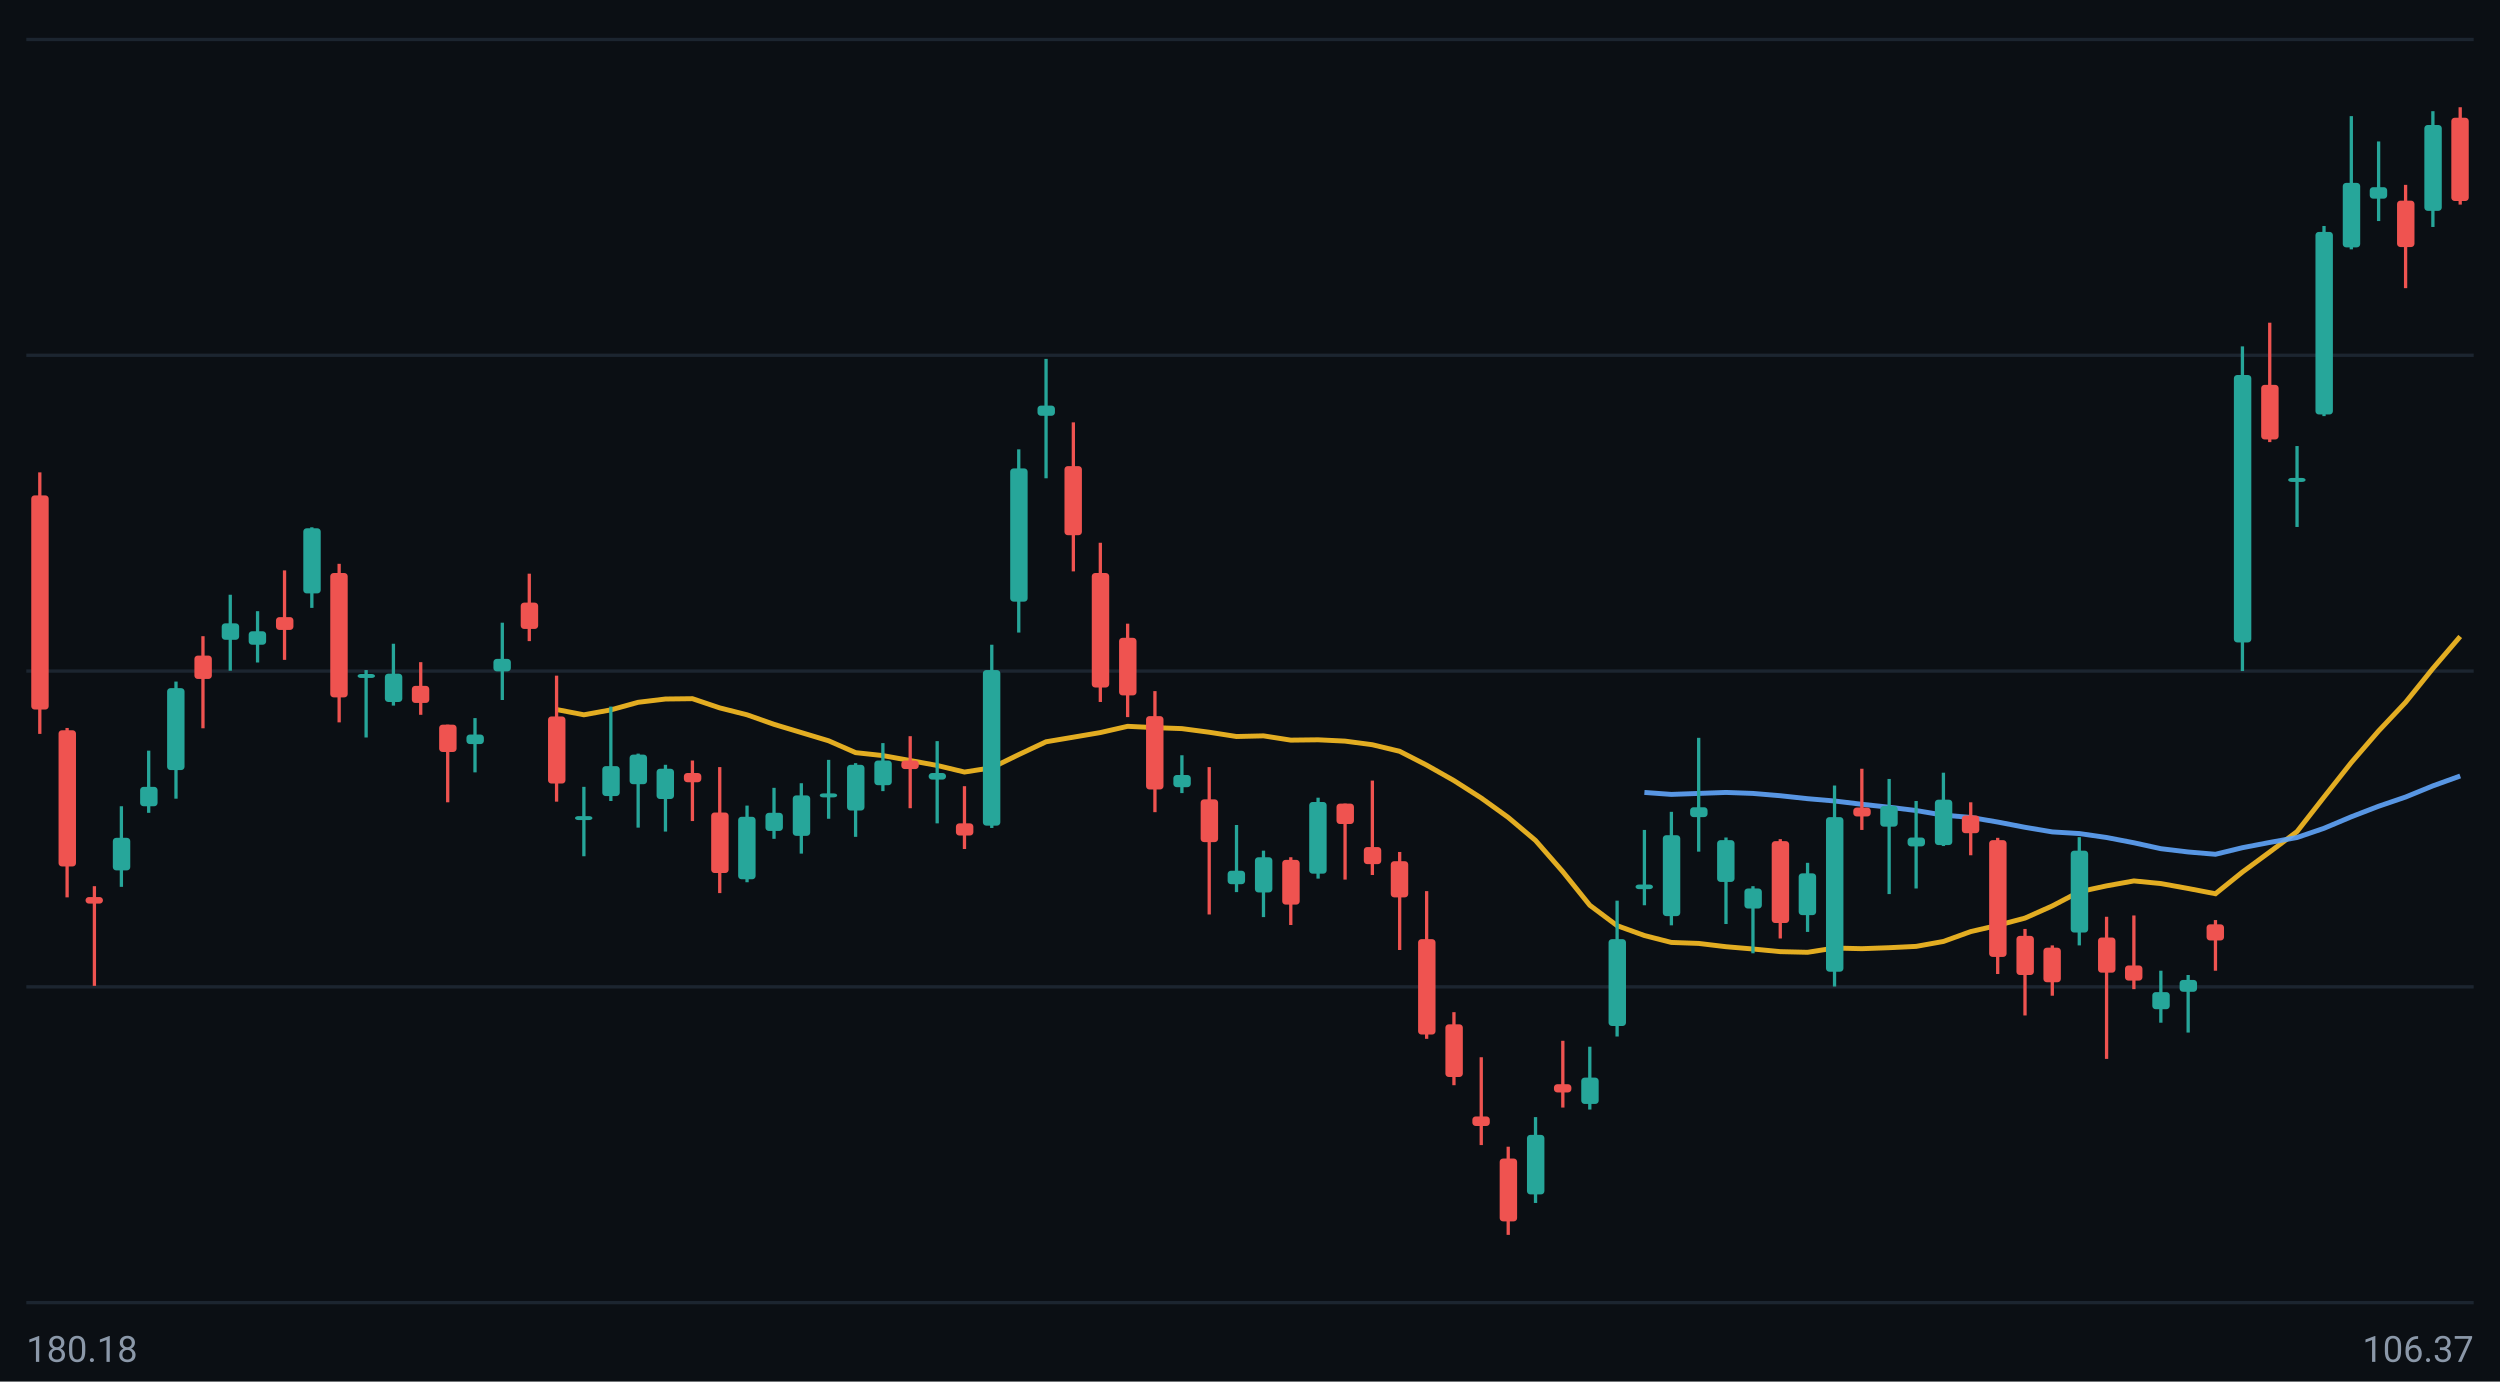
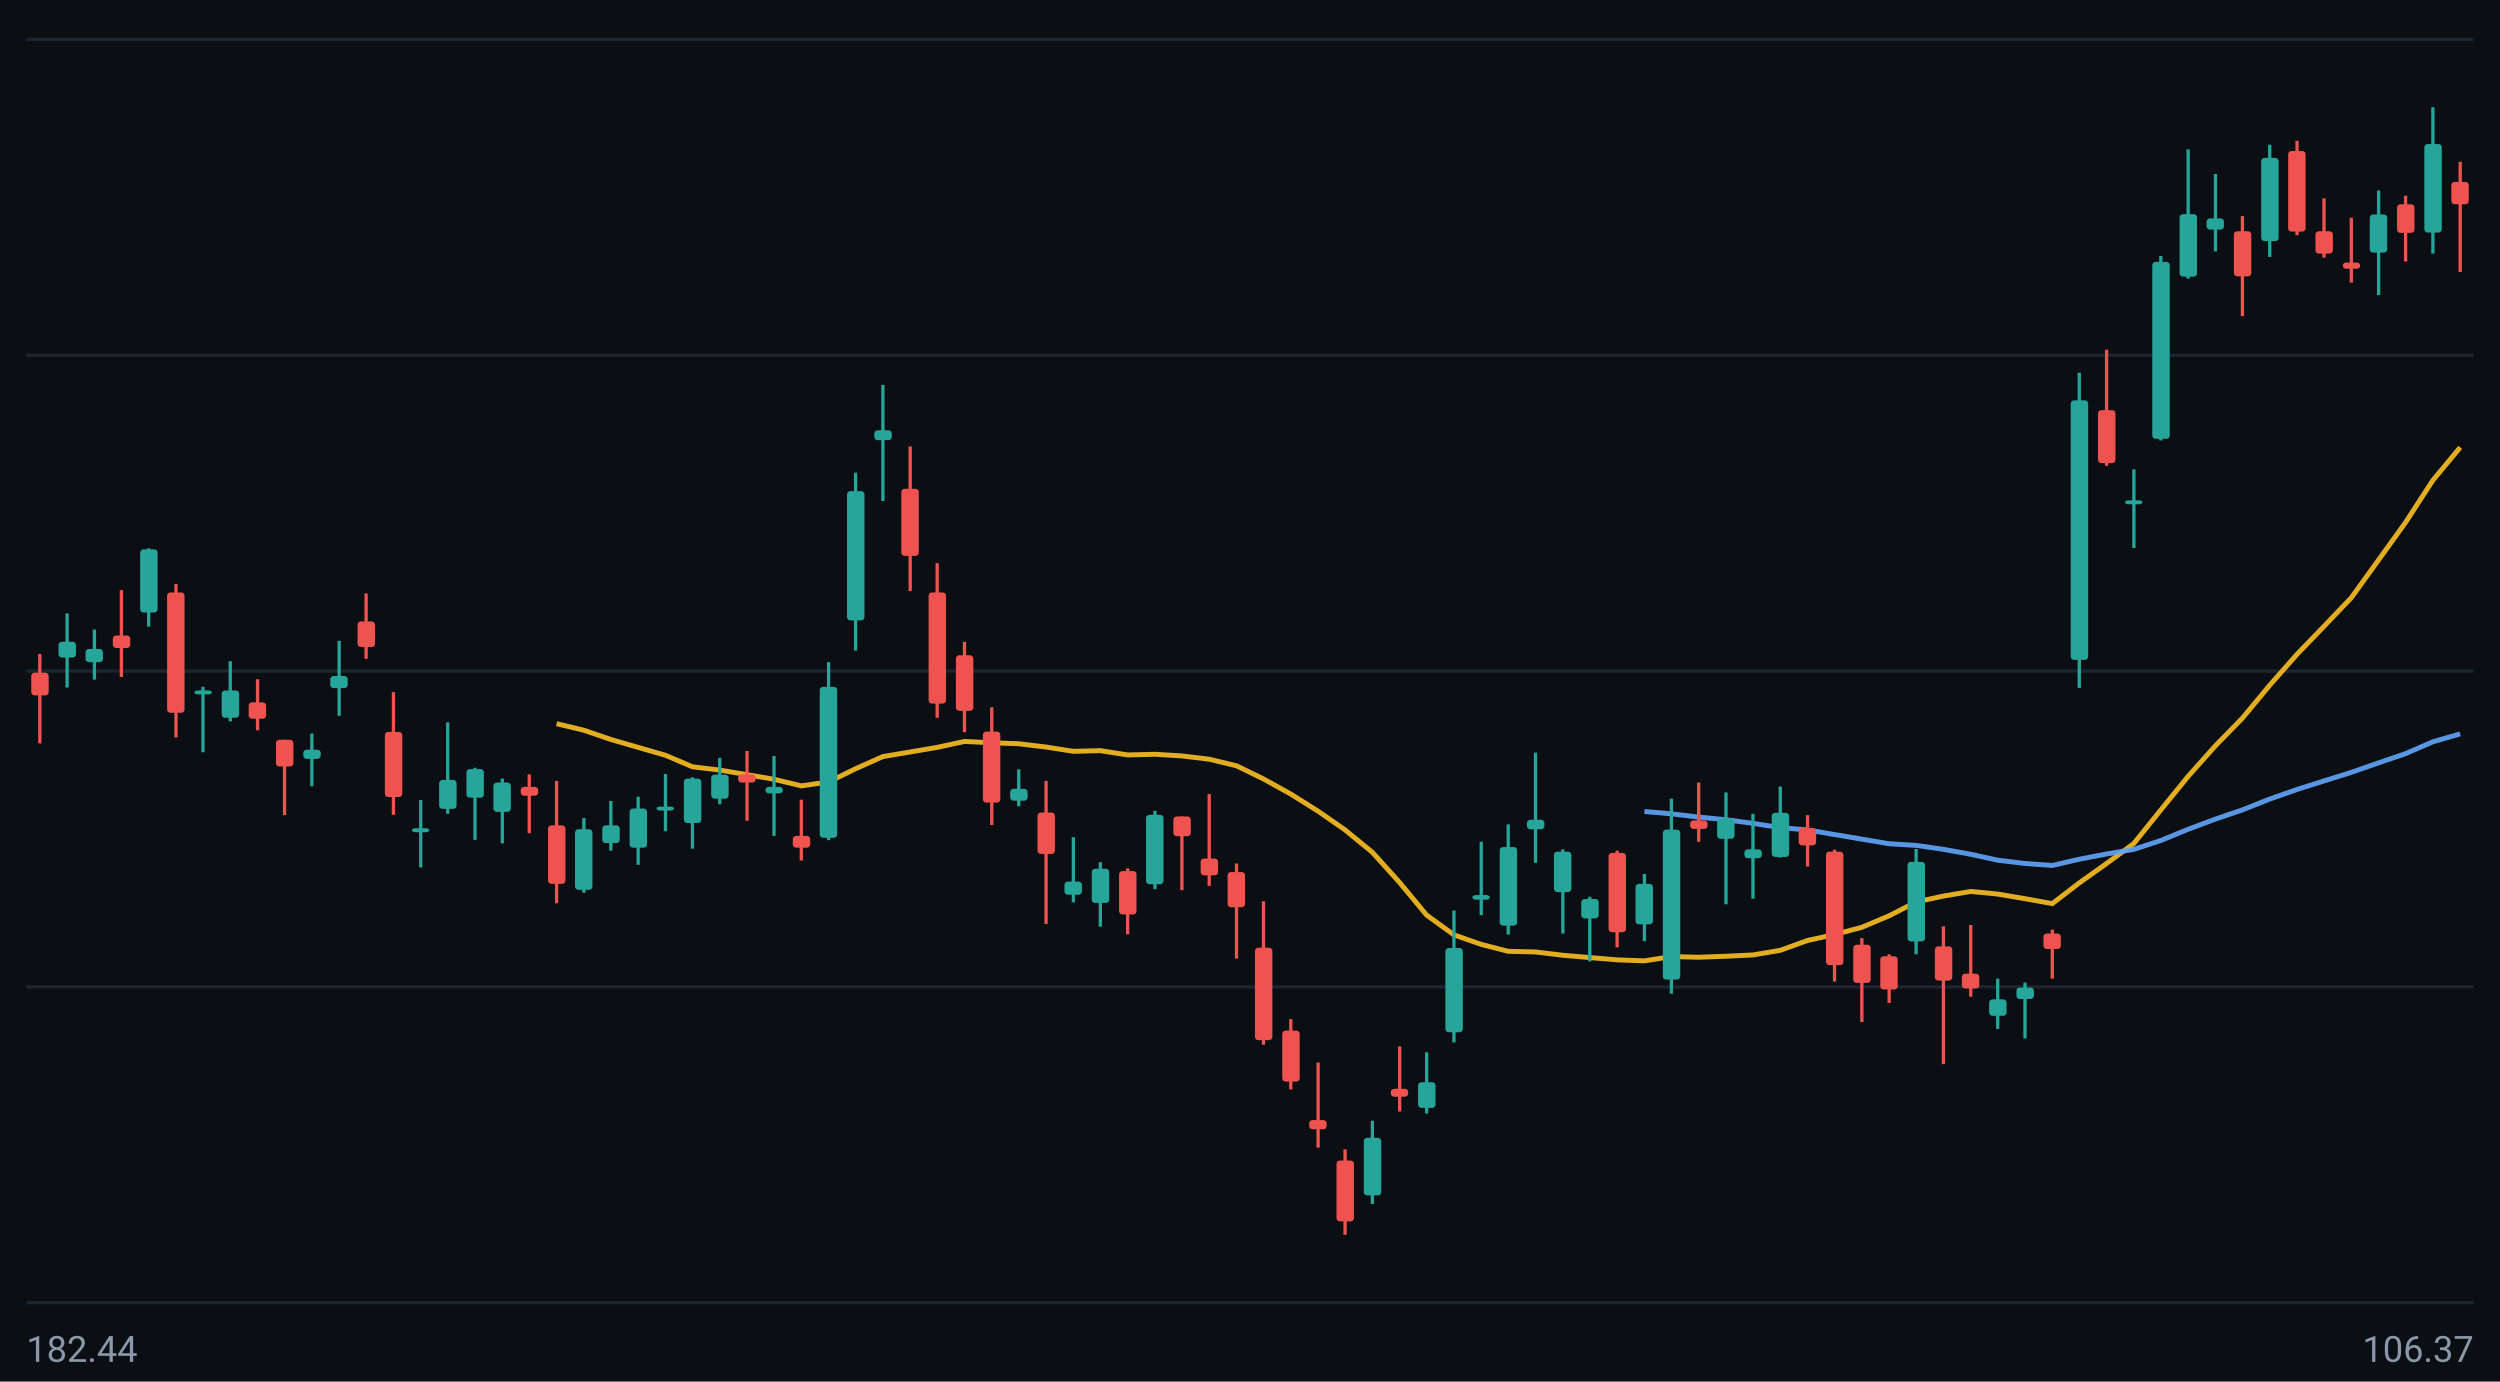
<svg xmlns="http://www.w3.org/2000/svg" width="760" height="420" viewBox="0 0 760 420" font-family="system-ui,Segoe UI,Roboto,sans-serif">
  <rect width="760" height="420" fill="#0b0f14" />
  <line x1="8" y1="12.0" x2="752" y2="12.0" stroke="#1c2530" stroke-width="1" />
  <line x1="8" y1="108.0" x2="752" y2="108.0" stroke="#1c2530" stroke-width="1" />
  <line x1="8" y1="204.0" x2="752" y2="204.0" stroke="#1c2530" stroke-width="1" />
  <line x1="8" y1="300.0" x2="752" y2="300.0" stroke="#1c2530" stroke-width="1" />
  <line x1="8" y1="396.0" x2="752" y2="396.0" stroke="#1c2530" stroke-width="1" />
-   <polyline points="169.2,215.7 177.5,217.3 185.7,215.8 194.0,213.5 202.3,212.5 210.5,212.4 218.8,215.2 227.1,217.3 235.3,220.2 243.6,222.7 251.9,225.2 260.1,228.8 268.4,229.7 276.7,231.2 284.9,232.7 293.2,234.7 301.5,233.4 309.7,229.4 318.0,225.5 326.3,224.1 334.5,222.7 342.8,220.8 351.1,221.2 359.3,221.5 367.6,222.6 375.9,223.9 384.1,223.7 392.4,225.0 400.7,224.9 408.9,225.3 417.2,226.4 425.5,228.4 433.7,232.6 442.0,237.3 450.3,242.6 458.5,248.5 466.8,255.5 475.1,265.0 483.3,275.2 491.6,281.4 499.9,284.4 508.1,286.5 516.4,286.8 524.7,287.8 532.9,288.5 541.2,289.3 549.5,289.5 557.7,288.2 566.0,288.4 574.3,288.1 582.5,287.7 590.8,286.2 599.1,283.2 607.3,281.3 615.6,279.1 623.9,275.4 632.1,271.1 640.4,269.3 648.7,267.8 656.9,268.6 665.2,270.1 673.5,271.7 681.7,265.1 690.0,259.0 698.3,252.8 706.5,242.3 714.8,231.8 723.1,222.2 731.3,213.5 739.6,203.2 747.9,193.5" fill="none" stroke="#fbbf24" stroke-width="1.5" opacity="0.9" />
-   <polyline points="499.9,240.9 508.1,241.5 516.4,241.2 524.7,240.9 532.9,241.2 541.2,241.9 549.5,242.8 557.7,243.5 566.0,244.5 574.3,245.4 582.5,246.4 590.8,247.8 599.1,248.5 607.3,249.9 615.6,251.5 623.9,252.9 632.1,253.4 640.4,254.6 648.7,256.2 656.9,258.0 665.2,259.0 673.5,259.7 681.7,257.7 690.0,256.1 698.3,254.6 706.5,251.8 714.8,248.3 723.1,245.1 731.3,242.3 739.6,238.9 747.9,235.9" fill="none" stroke="#60a5fa" stroke-width="1.5" opacity="0.9" />
-   <line x1="12.1" y1="143.6" x2="12.1" y2="223.1" stroke="#ef5350" stroke-width="1" />
-   <rect x="9.5" y="150.6" width="5.3" height="65.1" fill="#ef5350" rx="1" />
-   <line x1="20.4" y1="221.3" x2="20.4" y2="272.8" stroke="#ef5350" stroke-width="1" />
-   <rect x="17.8" y="222.0" width="5.3" height="41.4" fill="#ef5350" rx="1" />
-   <line x1="28.7" y1="269.4" x2="28.7" y2="299.7" stroke="#ef5350" stroke-width="1" />
-   <rect x="26.0" y="272.7" width="5.3" height="2.0" fill="#ef5350" rx="1" />
-   <line x1="36.9" y1="245.1" x2="36.9" y2="269.6" stroke="#26a69a" stroke-width="1" />
-   <rect x="34.3" y="254.7" width="5.3" height="9.9" fill="#26a69a" rx="1" />
-   <line x1="45.2" y1="228.2" x2="45.2" y2="247.1" stroke="#26a69a" stroke-width="1" />
-   <rect x="42.6" y="239.2" width="5.3" height="5.9" fill="#26a69a" rx="1" />
-   <line x1="53.5" y1="207.2" x2="53.5" y2="242.8" stroke="#26a69a" stroke-width="1" />
-   <rect x="50.8" y="209.2" width="5.3" height="24.9" fill="#26a69a" rx="1" />
-   <line x1="61.7" y1="193.4" x2="61.7" y2="221.4" stroke="#ef5350" stroke-width="1" />
-   <rect x="59.1" y="199.3" width="5.3" height="7.1" fill="#ef5350" rx="1" />
-   <line x1="70.0" y1="180.8" x2="70.0" y2="203.9" stroke="#26a69a" stroke-width="1" />
-   <rect x="67.4" y="189.5" width="5.3" height="5.0" fill="#26a69a" rx="1" />
-   <line x1="78.3" y1="185.8" x2="78.3" y2="201.4" stroke="#26a69a" stroke-width="1" />
-   <rect x="75.6" y="191.9" width="5.3" height="4.1" fill="#26a69a" rx="1" />
-   <line x1="86.5" y1="173.4" x2="86.5" y2="200.6" stroke="#ef5350" stroke-width="1" />
-   <rect x="83.9" y="187.6" width="5.3" height="3.9" fill="#ef5350" rx="1" />
-   <line x1="94.8" y1="160.3" x2="94.8" y2="184.8" stroke="#26a69a" stroke-width="1" />
-   <rect x="92.2" y="160.6" width="5.3" height="19.8" fill="#26a69a" rx="1" />
-   <line x1="103.1" y1="171.4" x2="103.1" y2="219.6" stroke="#ef5350" stroke-width="1" />
-   <rect x="100.4" y="174.2" width="5.3" height="37.8" fill="#ef5350" rx="1" />
-   <line x1="111.3" y1="203.7" x2="111.3" y2="224.2" stroke="#26a69a" stroke-width="1" />
-   <rect x="108.7" y="204.9" width="5.3" height="1.2" fill="#26a69a" rx="1" />
-   <line x1="119.6" y1="195.7" x2="119.6" y2="214.5" stroke="#26a69a" stroke-width="1" />
-   <rect x="117.0" y="204.8" width="5.3" height="8.6" fill="#26a69a" rx="1" />
-   <line x1="127.9" y1="201.3" x2="127.9" y2="217.3" stroke="#ef5350" stroke-width="1" />
-   <rect x="125.2" y="208.5" width="5.3" height="5.2" fill="#ef5350" rx="1" />
-   <line x1="136.1" y1="220.3" x2="136.1" y2="243.9" stroke="#ef5350" stroke-width="1" />
-   <rect x="133.5" y="220.3" width="5.3" height="8.3" fill="#ef5350" rx="1" />
-   <line x1="144.4" y1="218.3" x2="144.4" y2="234.8" stroke="#26a69a" stroke-width="1" />
-   <rect x="141.8" y="223.3" width="5.3" height="2.9" fill="#26a69a" rx="1" />
-   <line x1="152.7" y1="189.3" x2="152.7" y2="212.8" stroke="#26a69a" stroke-width="1" />
-   <rect x="150.0" y="200.3" width="5.3" height="3.8" fill="#26a69a" rx="1" />
-   <line x1="160.9" y1="174.4" x2="160.9" y2="194.9" stroke="#ef5350" stroke-width="1" />
-   <rect x="158.3" y="183.2" width="5.3" height="8.0" fill="#ef5350" rx="1" />
-   <line x1="169.2" y1="205.4" x2="169.2" y2="243.7" stroke="#ef5350" stroke-width="1" />
-   <rect x="166.6" y="217.8" width="5.3" height="20.4" fill="#ef5350" rx="1" />
-   <line x1="177.5" y1="239.2" x2="177.5" y2="260.3" stroke="#26a69a" stroke-width="1" />
-   <rect x="174.8" y="248.1" width="5.3" height="1.2" fill="#26a69a" rx="1" />
-   <line x1="185.7" y1="214.8" x2="185.7" y2="243.5" stroke="#26a69a" stroke-width="1" />
-   <rect x="183.1" y="232.9" width="5.3" height="9.1" fill="#26a69a" rx="1" />
-   <line x1="194.0" y1="229.1" x2="194.0" y2="251.6" stroke="#26a69a" stroke-width="1" />
-   <rect x="191.4" y="229.4" width="5.3" height="9.0" fill="#26a69a" rx="1" />
-   <line x1="202.3" y1="232.5" x2="202.3" y2="252.8" stroke="#26a69a" stroke-width="1" />
-   <rect x="199.6" y="233.7" width="5.3" height="9.2" fill="#26a69a" rx="1" />
-   <line x1="210.5" y1="231.2" x2="210.5" y2="249.6" stroke="#ef5350" stroke-width="1" />
-   <rect x="207.9" y="235.0" width="5.3" height="2.8" fill="#ef5350" rx="1" />
-   <line x1="218.8" y1="233.2" x2="218.8" y2="271.5" stroke="#ef5350" stroke-width="1" />
-   <rect x="216.2" y="247.0" width="5.3" height="18.4" fill="#ef5350" rx="1" />
-   <line x1="227.1" y1="244.9" x2="227.1" y2="268.2" stroke="#26a69a" stroke-width="1" />
-   <rect x="224.4" y="248.3" width="5.3" height="19.0" fill="#26a69a" rx="1" />
-   <line x1="235.3" y1="239.5" x2="235.3" y2="255.0" stroke="#26a69a" stroke-width="1" />
-   <rect x="232.7" y="247.1" width="5.3" height="5.5" fill="#26a69a" rx="1" />
-   <line x1="243.6" y1="238.1" x2="243.6" y2="259.5" stroke="#26a69a" stroke-width="1" />
-   <rect x="241.0" y="241.8" width="5.3" height="12.3" fill="#26a69a" rx="1" />
-   <line x1="251.9" y1="231.0" x2="251.9" y2="248.9" stroke="#26a69a" stroke-width="1" />
-   <rect x="249.2" y="241.2" width="5.3" height="1.2" fill="#26a69a" rx="1" />
-   <line x1="260.1" y1="232.0" x2="260.1" y2="254.4" stroke="#26a69a" stroke-width="1" />
-   <rect x="257.5" y="232.5" width="5.3" height="13.9" fill="#26a69a" rx="1" />
-   <line x1="268.4" y1="225.9" x2="268.4" y2="240.5" stroke="#26a69a" stroke-width="1" />
-   <rect x="265.8" y="231.2" width="5.3" height="7.5" fill="#26a69a" rx="1" />
-   <line x1="276.7" y1="223.8" x2="276.7" y2="245.7" stroke="#ef5350" stroke-width="1" />
-   <rect x="274.0" y="231.2" width="5.3" height="2.6" fill="#ef5350" rx="1" />
-   <line x1="284.9" y1="225.3" x2="284.9" y2="250.3" stroke="#26a69a" stroke-width="1" />
-   <rect x="282.3" y="235.0" width="5.3" height="2.0" fill="#26a69a" rx="1" />
-   <line x1="293.2" y1="239.0" x2="293.2" y2="258.1" stroke="#ef5350" stroke-width="1" />
-   <rect x="290.6" y="250.3" width="5.3" height="3.7" fill="#ef5350" rx="1" />
-   <line x1="301.5" y1="196.0" x2="301.5" y2="251.7" stroke="#26a69a" stroke-width="1" />
-   <rect x="298.8" y="203.7" width="5.3" height="47.3" fill="#26a69a" rx="1" />
-   <line x1="309.7" y1="136.6" x2="309.7" y2="192.3" stroke="#26a69a" stroke-width="1" />
-   <rect x="307.1" y="142.4" width="5.3" height="40.5" fill="#26a69a" rx="1" />
-   <line x1="318.0" y1="109.1" x2="318.0" y2="145.4" stroke="#26a69a" stroke-width="1" />
-   <rect x="315.4" y="123.3" width="5.3" height="3.1" fill="#26a69a" rx="1" />
-   <line x1="326.3" y1="128.4" x2="326.3" y2="173.7" stroke="#ef5350" stroke-width="1" />
-   <rect x="323.6" y="141.7" width="5.3" height="21.0" fill="#ef5350" rx="1" />
-   <line x1="334.5" y1="165.0" x2="334.5" y2="213.4" stroke="#ef5350" stroke-width="1" />
-   <rect x="331.9" y="174.2" width="5.3" height="34.8" fill="#ef5350" rx="1" />
-   <line x1="342.8" y1="189.6" x2="342.8" y2="218.0" stroke="#ef5350" stroke-width="1" />
-   <rect x="340.2" y="193.9" width="5.3" height="17.5" fill="#ef5350" rx="1" />
-   <line x1="351.1" y1="210.1" x2="351.1" y2="246.9" stroke="#ef5350" stroke-width="1" />
-   <rect x="348.4" y="217.7" width="5.3" height="22.3" fill="#ef5350" rx="1" />
-   <line x1="359.3" y1="229.6" x2="359.3" y2="241.1" stroke="#26a69a" stroke-width="1" />
-   <rect x="356.7" y="235.6" width="5.3" height="3.7" fill="#26a69a" rx="1" />
-   <line x1="367.6" y1="233.2" x2="367.6" y2="278.0" stroke="#ef5350" stroke-width="1" />
-   <rect x="365.0" y="243.0" width="5.3" height="13.0" fill="#ef5350" rx="1" />
-   <line x1="375.9" y1="250.8" x2="375.9" y2="271.2" stroke="#26a69a" stroke-width="1" />
-   <rect x="373.2" y="264.7" width="5.3" height="4.1" fill="#26a69a" rx="1" />
-   <line x1="384.1" y1="258.6" x2="384.1" y2="278.8" stroke="#26a69a" stroke-width="1" />
-   <rect x="381.5" y="260.6" width="5.3" height="10.7" fill="#26a69a" rx="1" />
-   <line x1="392.4" y1="260.6" x2="392.4" y2="281.2" stroke="#ef5350" stroke-width="1" />
-   <rect x="389.8" y="261.4" width="5.3" height="13.6" fill="#ef5350" rx="1" />
-   <line x1="400.7" y1="242.5" x2="400.7" y2="267.1" stroke="#26a69a" stroke-width="1" />
-   <rect x="398.0" y="243.8" width="5.3" height="21.8" fill="#26a69a" rx="1" />
-   <line x1="408.9" y1="244.3" x2="408.9" y2="267.4" stroke="#ef5350" stroke-width="1" />
-   <rect x="406.3" y="244.3" width="5.3" height="6.2" fill="#ef5350" rx="1" />
-   <line x1="417.2" y1="237.3" x2="417.2" y2="266.0" stroke="#ef5350" stroke-width="1" />
-   <rect x="414.6" y="257.5" width="5.3" height="5.2" fill="#ef5350" rx="1" />
-   <line x1="425.5" y1="259.0" x2="425.5" y2="288.8" stroke="#ef5350" stroke-width="1" />
-   <rect x="422.8" y="261.8" width="5.3" height="11.0" fill="#ef5350" rx="1" />
-   <line x1="433.7" y1="270.9" x2="433.7" y2="315.8" stroke="#ef5350" stroke-width="1" />
-   <rect x="431.1" y="285.5" width="5.3" height="29.0" fill="#ef5350" rx="1" />
-   <line x1="442.0" y1="307.7" x2="442.0" y2="329.9" stroke="#ef5350" stroke-width="1" />
-   <rect x="439.4" y="311.4" width="5.3" height="16.0" fill="#ef5350" rx="1" />
-   <line x1="450.3" y1="321.4" x2="450.3" y2="348.1" stroke="#ef5350" stroke-width="1" />
-   <rect x="447.6" y="339.4" width="5.3" height="2.9" fill="#ef5350" rx="1" />
-   <line x1="458.5" y1="348.6" x2="458.5" y2="375.4" stroke="#ef5350" stroke-width="1" />
-   <rect x="455.9" y="352.2" width="5.3" height="19.1" fill="#ef5350" rx="1" />
-   <line x1="466.8" y1="339.6" x2="466.8" y2="365.7" stroke="#26a69a" stroke-width="1" />
-   <rect x="464.2" y="345.0" width="5.3" height="18.1" fill="#26a69a" rx="1" />
-   <line x1="475.1" y1="316.4" x2="475.1" y2="336.7" stroke="#ef5350" stroke-width="1" />
-   <rect x="472.4" y="329.6" width="5.3" height="2.5" fill="#ef5350" rx="1" />
-   <line x1="483.3" y1="318.2" x2="483.3" y2="337.3" stroke="#26a69a" stroke-width="1" />
-   <rect x="480.7" y="327.6" width="5.3" height="8.0" fill="#26a69a" rx="1" />
-   <line x1="491.6" y1="273.8" x2="491.6" y2="315.1" stroke="#26a69a" stroke-width="1" />
-   <rect x="489.0" y="285.5" width="5.3" height="26.4" fill="#26a69a" rx="1" />
-   <line x1="499.9" y1="252.3" x2="499.9" y2="275.2" stroke="#26a69a" stroke-width="1" />
-   <rect x="497.2" y="268.9" width="5.3" height="1.4" fill="#26a69a" rx="1" />
-   <line x1="508.1" y1="246.8" x2="508.1" y2="281.3" stroke="#26a69a" stroke-width="1" />
-   <rect x="505.5" y="253.9" width="5.3" height="24.6" fill="#26a69a" rx="1" />
-   <line x1="516.4" y1="224.3" x2="516.4" y2="258.9" stroke="#26a69a" stroke-width="1" />
-   <rect x="513.8" y="245.4" width="5.3" height="3.0" fill="#26a69a" rx="1" />
-   <line x1="524.7" y1="254.6" x2="524.7" y2="280.9" stroke="#26a69a" stroke-width="1" />
-   <rect x="522.0" y="255.4" width="5.3" height="12.7" fill="#26a69a" rx="1" />
-   <line x1="532.9" y1="269.4" x2="532.9" y2="289.8" stroke="#26a69a" stroke-width="1" />
-   <rect x="530.3" y="270.1" width="5.3" height="6.1" fill="#26a69a" rx="1" />
-   <line x1="541.2" y1="255.1" x2="541.2" y2="285.3" stroke="#ef5350" stroke-width="1" />
-   <rect x="538.6" y="255.7" width="5.3" height="24.9" fill="#ef5350" rx="1" />
-   <line x1="549.5" y1="262.3" x2="549.5" y2="283.3" stroke="#26a69a" stroke-width="1" />
-   <rect x="546.8" y="265.5" width="5.3" height="12.7" fill="#26a69a" rx="1" />
-   <line x1="557.7" y1="238.8" x2="557.7" y2="299.9" stroke="#26a69a" stroke-width="1" />
-   <rect x="555.1" y="248.4" width="5.3" height="47.0" fill="#26a69a" rx="1" />
-   <line x1="566.0" y1="233.7" x2="566.0" y2="252.3" stroke="#ef5350" stroke-width="1" />
-   <rect x="563.4" y="245.5" width="5.3" height="2.7" fill="#ef5350" rx="1" />
-   <line x1="574.3" y1="236.8" x2="574.3" y2="271.8" stroke="#26a69a" stroke-width="1" />
-   <rect x="571.6" y="245.0" width="5.3" height="6.3" fill="#26a69a" rx="1" />
-   <line x1="582.5" y1="243.5" x2="582.5" y2="270.1" stroke="#26a69a" stroke-width="1" />
-   <rect x="579.9" y="254.6" width="5.3" height="2.7" fill="#26a69a" rx="1" />
-   <line x1="590.8" y1="234.9" x2="590.8" y2="257.2" stroke="#26a69a" stroke-width="1" />
-   <rect x="588.2" y="243.1" width="5.3" height="13.8" fill="#26a69a" rx="1" />
-   <line x1="599.1" y1="243.9" x2="599.1" y2="260.0" stroke="#ef5350" stroke-width="1" />
-   <rect x="596.4" y="247.9" width="5.3" height="5.4" fill="#ef5350" rx="1" />
-   <line x1="607.3" y1="254.7" x2="607.3" y2="296.1" stroke="#ef5350" stroke-width="1" />
-   <rect x="604.7" y="255.4" width="5.3" height="35.5" fill="#ef5350" rx="1" />
-   <line x1="615.6" y1="282.4" x2="615.6" y2="308.7" stroke="#ef5350" stroke-width="1" />
-   <rect x="613.0" y="284.5" width="5.3" height="11.9" fill="#ef5350" rx="1" />
-   <line x1="623.9" y1="287.4" x2="623.9" y2="302.7" stroke="#ef5350" stroke-width="1" />
-   <rect x="621.2" y="288.1" width="5.3" height="10.5" fill="#ef5350" rx="1" />
-   <line x1="632.1" y1="254.5" x2="632.1" y2="287.4" stroke="#26a69a" stroke-width="1" />
-   <rect x="629.5" y="258.6" width="5.3" height="24.9" fill="#26a69a" rx="1" />
-   <line x1="640.4" y1="278.7" x2="640.4" y2="321.9" stroke="#ef5350" stroke-width="1" />
-   <rect x="637.8" y="285.0" width="5.3" height="10.7" fill="#ef5350" rx="1" />
-   <line x1="648.7" y1="278.3" x2="648.7" y2="300.7" stroke="#ef5350" stroke-width="1" />
-   <rect x="646.0" y="293.5" width="5.3" height="4.6" fill="#ef5350" rx="1" />
-   <line x1="656.9" y1="295.1" x2="656.9" y2="310.9" stroke="#26a69a" stroke-width="1" />
-   <rect x="654.3" y="301.6" width="5.3" height="5.2" fill="#26a69a" rx="1" />
-   <line x1="665.2" y1="296.4" x2="665.2" y2="313.9" stroke="#26a69a" stroke-width="1" />
-   <rect x="662.6" y="297.9" width="5.3" height="3.6" fill="#26a69a" rx="1" />
-   <line x1="673.5" y1="279.7" x2="673.5" y2="295.1" stroke="#ef5350" stroke-width="1" />
-   <rect x="670.8" y="281.0" width="5.3" height="4.9" fill="#ef5350" rx="1" />
-   <line x1="681.7" y1="105.3" x2="681.7" y2="204.0" stroke="#26a69a" stroke-width="1" />
-   <rect x="679.1" y="114.0" width="5.3" height="81.3" fill="#26a69a" rx="1" />
-   <line x1="690.0" y1="98.1" x2="690.0" y2="134.4" stroke="#ef5350" stroke-width="1" />
-   <rect x="687.4" y="117.0" width="5.3" height="16.6" fill="#ef5350" rx="1" />
-   <line x1="698.3" y1="135.6" x2="698.3" y2="160.2" stroke="#26a69a" stroke-width="1" />
-   <rect x="695.6" y="145.3" width="5.3" height="1.2" fill="#26a69a" rx="1" />
-   <line x1="706.5" y1="68.7" x2="706.5" y2="126.5" stroke="#26a69a" stroke-width="1" />
-   <rect x="703.9" y="70.5" width="5.3" height="55.5" fill="#26a69a" rx="1" />
-   <line x1="714.8" y1="35.3" x2="714.8" y2="75.8" stroke="#26a69a" stroke-width="1" />
-   <rect x="712.2" y="55.6" width="5.3" height="19.6" fill="#26a69a" rx="1" />
-   <line x1="723.1" y1="43.0" x2="723.1" y2="67.2" stroke="#26a69a" stroke-width="1" />
-   <rect x="720.4" y="56.9" width="5.3" height="3.5" fill="#26a69a" rx="1" />
-   <line x1="731.3" y1="56.2" x2="731.3" y2="87.6" stroke="#ef5350" stroke-width="1" />
-   <rect x="728.7" y="61.0" width="5.3" height="14.1" fill="#ef5350" rx="1" />
-   <line x1="739.6" y1="33.8" x2="739.6" y2="69.0" stroke="#26a69a" stroke-width="1" />
-   <rect x="737.0" y="38.0" width="5.3" height="26.1" fill="#26a69a" rx="1" />
-   <line x1="747.9" y1="32.6" x2="747.9" y2="62.2" stroke="#ef5350" stroke-width="1" />
-   <rect x="745.2" y="35.8" width="5.3" height="25.3" fill="#ef5350" rx="1" />
-   <text x="8" y="414" fill="#8b98a9" font-size="11">180.18</text>
+   <polyline points="169.2,220.0 177.5,222.0 185.7,224.8 194.0,227.2 202.3,229.6 210.5,233.1 218.8,234.1 227.1,235.5 235.3,236.9 243.6,238.9 251.9,237.7 260.1,233.7 268.4,230.0 276.7,228.6 284.9,227.2 293.2,225.4 301.5,225.8 309.7,226.1 318.0,227.1 326.3,228.4 334.5,228.2 342.8,229.5 351.1,229.3 359.3,229.8 367.6,230.8 375.9,232.8 384.1,236.8 392.4,241.4 400.7,246.6 408.9,252.3 417.2,259.1 425.5,268.3 433.7,278.2 442.0,284.2 450.3,287.1 458.5,289.2 466.8,289.4 475.1,290.4 483.3,291.1 491.6,291.8 499.9,292.1 508.1,290.8 516.4,291.0 524.7,290.7 532.9,290.3 541.2,288.9 549.5,285.9 557.7,284.1 566.0,281.9 574.3,278.4 582.5,274.2 590.8,272.4 599.1,271.0 607.3,271.8 615.6,273.2 623.9,274.7 632.1,268.4 640.4,262.5 648.7,256.4 656.9,246.2 665.2,236.0 673.5,226.7 681.7,218.3 690.0,208.3 698.3,198.9 706.5,190.4 714.8,181.7 723.1,170.2 731.3,158.8 739.6,146.0 747.9,136.0" fill="none" stroke="#fbbf24" stroke-width="1.5" opacity="0.9" />
+   <polyline points="499.9,246.7 508.1,247.4 516.4,248.4 524.7,249.2 532.9,250.3 541.2,251.6 549.5,252.3 557.7,253.7 566.0,255.1 574.3,256.5 582.5,257.0 590.8,258.2 599.1,259.7 607.3,261.5 615.6,262.5 623.9,263.1 632.1,261.2 640.4,259.6 648.7,258.2 656.9,255.5 665.2,252.1 673.5,249.0 681.7,246.2 690.0,242.9 698.3,240.0 706.5,237.4 714.8,234.8 723.1,231.9 731.3,229.1 739.6,225.5 747.9,223.1" fill="none" stroke="#60a5fa" stroke-width="1.5" opacity="0.9" />
+   <line x1="12.1" y1="198.8" x2="12.1" y2="226.0" stroke="#ef5350" stroke-width="1" />
+   <rect x="9.5" y="204.5" width="5.3" height="6.9" fill="#ef5350" rx="1" />
+   <line x1="20.4" y1="186.5" x2="20.4" y2="209.0" stroke="#26a69a" stroke-width="1" />
+   <rect x="17.8" y="195.1" width="5.3" height="4.8" fill="#26a69a" rx="1" />
+   <line x1="28.7" y1="191.4" x2="28.7" y2="206.6" stroke="#26a69a" stroke-width="1" />
+   <rect x="26.0" y="197.3" width="5.3" height="4.0" fill="#26a69a" rx="1" />
+   <line x1="36.9" y1="179.4" x2="36.9" y2="205.8" stroke="#ef5350" stroke-width="1" />
+   <rect x="34.3" y="193.2" width="5.3" height="3.8" fill="#ef5350" rx="1" />
+   <line x1="45.2" y1="166.7" x2="45.2" y2="190.5" stroke="#26a69a" stroke-width="1" />
+   <rect x="42.6" y="167.0" width="5.3" height="19.2" fill="#26a69a" rx="1" />
+   <line x1="53.5" y1="177.5" x2="53.5" y2="224.2" stroke="#ef5350" stroke-width="1" />
+   <rect x="50.8" y="180.1" width="5.3" height="36.6" fill="#ef5350" rx="1" />
+   <line x1="61.7" y1="208.8" x2="61.7" y2="228.7" stroke="#26a69a" stroke-width="1" />
+   <rect x="59.1" y="209.9" width="5.3" height="1.2" fill="#26a69a" rx="1" />
+   <line x1="70.0" y1="201.0" x2="70.0" y2="219.3" stroke="#26a69a" stroke-width="1" />
+   <rect x="67.4" y="209.9" width="5.3" height="8.3" fill="#26a69a" rx="1" />
+   <line x1="78.3" y1="206.5" x2="78.3" y2="222.0" stroke="#ef5350" stroke-width="1" />
+   <rect x="75.6" y="213.5" width="5.3" height="5.0" fill="#ef5350" rx="1" />
+   <line x1="86.5" y1="224.9" x2="86.5" y2="247.8" stroke="#ef5350" stroke-width="1" />
+   <rect x="83.9" y="224.9" width="5.3" height="8.1" fill="#ef5350" rx="1" />
+   <line x1="94.8" y1="223.0" x2="94.8" y2="239.0" stroke="#26a69a" stroke-width="1" />
+   <rect x="92.2" y="227.9" width="5.3" height="2.8" fill="#26a69a" rx="1" />
+   <line x1="103.1" y1="194.8" x2="103.1" y2="217.6" stroke="#26a69a" stroke-width="1" />
+   <rect x="100.4" y="205.5" width="5.3" height="3.7" fill="#26a69a" rx="1" />
+   <line x1="111.3" y1="180.4" x2="111.3" y2="200.3" stroke="#ef5350" stroke-width="1" />
+   <rect x="108.7" y="188.9" width="5.3" height="7.8" fill="#ef5350" rx="1" />
+   <line x1="119.6" y1="210.4" x2="119.6" y2="247.7" stroke="#ef5350" stroke-width="1" />
+   <rect x="117.0" y="222.5" width="5.3" height="19.8" fill="#ef5350" rx="1" />
+   <line x1="127.9" y1="243.2" x2="127.9" y2="263.7" stroke="#26a69a" stroke-width="1" />
+   <rect x="125.2" y="251.8" width="5.3" height="1.2" fill="#26a69a" rx="1" />
+   <line x1="136.1" y1="219.6" x2="136.1" y2="247.4" stroke="#26a69a" stroke-width="1" />
+   <rect x="133.5" y="237.1" width="5.3" height="8.8" fill="#26a69a" rx="1" />
+   <line x1="144.4" y1="233.4" x2="144.4" y2="255.3" stroke="#26a69a" stroke-width="1" />
+   <rect x="141.8" y="233.8" width="5.3" height="8.7" fill="#26a69a" rx="1" />
+   <line x1="152.7" y1="236.7" x2="152.7" y2="256.4" stroke="#26a69a" stroke-width="1" />
+   <rect x="150.0" y="237.9" width="5.3" height="8.9" fill="#26a69a" rx="1" />
+   <line x1="160.9" y1="235.4" x2="160.9" y2="253.3" stroke="#ef5350" stroke-width="1" />
+   <rect x="158.3" y="239.2" width="5.3" height="2.7" fill="#ef5350" rx="1" />
+   <line x1="169.2" y1="237.4" x2="169.2" y2="274.6" stroke="#ef5350" stroke-width="1" />
+   <rect x="166.6" y="250.9" width="5.3" height="17.8" fill="#ef5350" rx="1" />
+   <line x1="177.5" y1="248.7" x2="177.5" y2="271.4" stroke="#26a69a" stroke-width="1" />
+   <rect x="174.8" y="252.1" width="5.3" height="18.4" fill="#26a69a" rx="1" />
+   <line x1="185.7" y1="243.5" x2="185.7" y2="258.6" stroke="#26a69a" stroke-width="1" />
+   <rect x="183.1" y="250.9" width="5.3" height="5.4" fill="#26a69a" rx="1" />
+   <line x1="194.0" y1="242.2" x2="194.0" y2="262.9" stroke="#26a69a" stroke-width="1" />
+   <rect x="191.4" y="245.8" width="5.3" height="11.9" fill="#26a69a" rx="1" />
+   <line x1="202.3" y1="235.3" x2="202.3" y2="252.7" stroke="#26a69a" stroke-width="1" />
+   <rect x="199.6" y="245.2" width="5.3" height="1.2" fill="#26a69a" rx="1" />
+   <line x1="210.5" y1="236.3" x2="210.5" y2="258.0" stroke="#26a69a" stroke-width="1" />
+   <rect x="207.9" y="236.7" width="5.3" height="13.5" fill="#26a69a" rx="1" />
+   <line x1="218.8" y1="230.4" x2="218.8" y2="244.5" stroke="#26a69a" stroke-width="1" />
+   <rect x="216.2" y="235.5" width="5.3" height="7.3" fill="#26a69a" rx="1" />
+   <line x1="227.1" y1="228.3" x2="227.1" y2="249.5" stroke="#ef5350" stroke-width="1" />
+   <rect x="224.4" y="235.4" width="5.3" height="2.5" fill="#ef5350" rx="1" />
+   <line x1="235.3" y1="229.8" x2="235.3" y2="254.1" stroke="#26a69a" stroke-width="1" />
+   <rect x="232.7" y="239.2" width="5.3" height="2.0" fill="#26a69a" rx="1" />
+   <line x1="243.6" y1="243.1" x2="243.6" y2="261.6" stroke="#ef5350" stroke-width="1" />
+   <rect x="241.0" y="254.1" width="5.3" height="3.6" fill="#ef5350" rx="1" />
+   <line x1="251.9" y1="201.3" x2="251.9" y2="255.4" stroke="#26a69a" stroke-width="1" />
+   <rect x="249.2" y="208.8" width="5.3" height="45.9" fill="#26a69a" rx="1" />
+   <line x1="260.1" y1="143.7" x2="260.1" y2="197.8" stroke="#26a69a" stroke-width="1" />
+   <rect x="257.5" y="149.3" width="5.3" height="39.3" fill="#26a69a" rx="1" />
+   <line x1="268.4" y1="117.0" x2="268.4" y2="152.3" stroke="#26a69a" stroke-width="1" />
+   <rect x="265.8" y="130.8" width="5.3" height="3.0" fill="#26a69a" rx="1" />
+   <line x1="276.7" y1="135.7" x2="276.7" y2="179.7" stroke="#ef5350" stroke-width="1" />
+   <rect x="274.0" y="148.6" width="5.3" height="20.4" fill="#ef5350" rx="1" />
+   <line x1="284.9" y1="171.2" x2="284.9" y2="218.2" stroke="#ef5350" stroke-width="1" />
+   <rect x="282.3" y="180.1" width="5.3" height="33.8" fill="#ef5350" rx="1" />
+   <line x1="293.2" y1="195.1" x2="293.2" y2="222.6" stroke="#ef5350" stroke-width="1" />
+   <rect x="290.6" y="199.2" width="5.3" height="16.9" fill="#ef5350" rx="1" />
+   <line x1="301.5" y1="215.0" x2="301.5" y2="250.8" stroke="#ef5350" stroke-width="1" />
+   <rect x="298.8" y="222.4" width="5.3" height="21.6" fill="#ef5350" rx="1" />
+   <line x1="309.7" y1="233.9" x2="309.7" y2="245.1" stroke="#26a69a" stroke-width="1" />
+   <rect x="307.1" y="239.8" width="5.3" height="3.6" fill="#26a69a" rx="1" />
+   <line x1="318.0" y1="237.4" x2="318.0" y2="280.9" stroke="#ef5350" stroke-width="1" />
+   <rect x="315.4" y="247.0" width="5.3" height="12.6" fill="#ef5350" rx="1" />
+   <line x1="326.3" y1="254.5" x2="326.3" y2="274.3" stroke="#26a69a" stroke-width="1" />
+   <rect x="323.6" y="268.0" width="5.3" height="4.0" fill="#26a69a" rx="1" />
+   <line x1="334.5" y1="262.1" x2="334.5" y2="281.7" stroke="#26a69a" stroke-width="1" />
+   <rect x="331.9" y="264.1" width="5.3" height="10.4" fill="#26a69a" rx="1" />
+   <line x1="342.8" y1="264.0" x2="342.8" y2="284.0" stroke="#ef5350" stroke-width="1" />
+   <rect x="340.2" y="264.8" width="5.3" height="13.2" fill="#ef5350" rx="1" />
+   <line x1="351.1" y1="246.5" x2="351.1" y2="270.3" stroke="#26a69a" stroke-width="1" />
+   <rect x="348.4" y="247.7" width="5.3" height="21.1" fill="#26a69a" rx="1" />
+   <line x1="359.3" y1="248.2" x2="359.3" y2="270.6" stroke="#ef5350" stroke-width="1" />
+   <rect x="356.7" y="248.2" width="5.3" height="6.0" fill="#ef5350" rx="1" />
+   <line x1="367.6" y1="241.4" x2="367.6" y2="269.3" stroke="#ef5350" stroke-width="1" />
+   <rect x="365.0" y="261.0" width="5.3" height="5.1" fill="#ef5350" rx="1" />
+   <line x1="375.9" y1="262.5" x2="375.9" y2="291.4" stroke="#ef5350" stroke-width="1" />
+   <rect x="373.2" y="265.1" width="5.3" height="10.7" fill="#ef5350" rx="1" />
+   <line x1="384.1" y1="274.0" x2="384.1" y2="317.6" stroke="#ef5350" stroke-width="1" />
+   <rect x="381.5" y="288.1" width="5.3" height="28.1" fill="#ef5350" rx="1" />
+   <line x1="392.4" y1="309.8" x2="392.4" y2="331.2" stroke="#ef5350" stroke-width="1" />
+   <rect x="389.8" y="313.3" width="5.3" height="15.5" fill="#ef5350" rx="1" />
+   <line x1="400.7" y1="323.0" x2="400.7" y2="348.9" stroke="#ef5350" stroke-width="1" />
+   <rect x="398.0" y="340.5" width="5.3" height="2.8" fill="#ef5350" rx="1" />
+   <line x1="408.9" y1="349.4" x2="408.9" y2="375.4" stroke="#ef5350" stroke-width="1" />
+   <rect x="406.3" y="352.8" width="5.3" height="18.5" fill="#ef5350" rx="1" />
+   <line x1="417.2" y1="340.7" x2="417.2" y2="366.0" stroke="#26a69a" stroke-width="1" />
+   <rect x="414.6" y="345.9" width="5.3" height="17.5" fill="#26a69a" rx="1" />
+   <line x1="425.5" y1="318.1" x2="425.5" y2="337.9" stroke="#ef5350" stroke-width="1" />
+   <rect x="422.8" y="331.0" width="5.3" height="2.4" fill="#ef5350" rx="1" />
+   <line x1="433.7" y1="319.9" x2="433.7" y2="338.5" stroke="#26a69a" stroke-width="1" />
+   <rect x="431.1" y="329.0" width="5.3" height="7.8" fill="#26a69a" rx="1" />
+   <line x1="442.0" y1="276.8" x2="442.0" y2="316.9" stroke="#26a69a" stroke-width="1" />
+   <rect x="439.4" y="288.2" width="5.3" height="25.6" fill="#26a69a" rx="1" />
+   <line x1="450.3" y1="255.9" x2="450.3" y2="278.2" stroke="#26a69a" stroke-width="1" />
+   <rect x="447.6" y="272.1" width="5.3" height="1.4" fill="#26a69a" rx="1" />
+   <line x1="458.5" y1="250.6" x2="458.5" y2="284.1" stroke="#26a69a" stroke-width="1" />
+   <rect x="455.9" y="257.5" width="5.3" height="23.9" fill="#26a69a" rx="1" />
+   <line x1="466.8" y1="228.8" x2="466.8" y2="262.3" stroke="#26a69a" stroke-width="1" />
+   <rect x="464.2" y="249.2" width="5.3" height="2.9" fill="#26a69a" rx="1" />
+   <line x1="475.1" y1="258.2" x2="475.1" y2="283.8" stroke="#26a69a" stroke-width="1" />
+   <rect x="472.4" y="258.9" width="5.3" height="12.3" fill="#26a69a" rx="1" />
+   <line x1="483.3" y1="272.6" x2="483.3" y2="292.3" stroke="#26a69a" stroke-width="1" />
+   <rect x="480.7" y="273.3" width="5.3" height="5.9" fill="#26a69a" rx="1" />
+   <line x1="491.6" y1="258.6" x2="491.6" y2="288.0" stroke="#ef5350" stroke-width="1" />
+   <rect x="489.0" y="259.3" width="5.3" height="24.1" fill="#ef5350" rx="1" />
+   <line x1="499.9" y1="265.7" x2="499.9" y2="286.1" stroke="#26a69a" stroke-width="1" />
+   <rect x="497.2" y="268.7" width="5.3" height="12.3" fill="#26a69a" rx="1" />
+   <line x1="508.1" y1="242.8" x2="508.1" y2="302.1" stroke="#26a69a" stroke-width="1" />
+   <rect x="505.5" y="252.2" width="5.3" height="45.6" fill="#26a69a" rx="1" />
+   <line x1="516.4" y1="237.9" x2="516.4" y2="255.9" stroke="#ef5350" stroke-width="1" />
+   <rect x="513.8" y="249.4" width="5.3" height="2.6" fill="#ef5350" rx="1" />
+   <line x1="524.7" y1="240.9" x2="524.7" y2="274.9" stroke="#26a69a" stroke-width="1" />
+   <rect x="522.0" y="248.9" width="5.3" height="6.1" fill="#26a69a" rx="1" />
+   <line x1="532.9" y1="247.4" x2="532.9" y2="273.2" stroke="#26a69a" stroke-width="1" />
+   <rect x="530.3" y="258.2" width="5.3" height="2.7" fill="#26a69a" rx="1" />
+   <line x1="541.2" y1="239.1" x2="541.2" y2="260.7" stroke="#26a69a" stroke-width="1" />
+   <rect x="538.6" y="247.1" width="5.3" height="13.4" fill="#26a69a" rx="1" />
+   <line x1="549.5" y1="247.8" x2="549.5" y2="263.4" stroke="#ef5350" stroke-width="1" />
+   <rect x="546.8" y="251.7" width="5.3" height="5.3" fill="#ef5350" rx="1" />
+   <line x1="557.7" y1="258.3" x2="557.7" y2="298.4" stroke="#ef5350" stroke-width="1" />
+   <rect x="555.1" y="258.9" width="5.3" height="34.5" fill="#ef5350" rx="1" />
+   <line x1="566.0" y1="285.2" x2="566.0" y2="310.7" stroke="#ef5350" stroke-width="1" />
+   <rect x="563.4" y="287.2" width="5.3" height="11.6" fill="#ef5350" rx="1" />
+   <line x1="574.3" y1="290.1" x2="574.3" y2="304.9" stroke="#ef5350" stroke-width="1" />
+   <rect x="571.6" y="290.7" width="5.3" height="10.1" fill="#ef5350" rx="1" />
+   <line x1="582.5" y1="258.1" x2="582.5" y2="290.1" stroke="#26a69a" stroke-width="1" />
+   <rect x="579.9" y="262.0" width="5.3" height="24.2" fill="#26a69a" rx="1" />
+   <line x1="590.8" y1="281.6" x2="590.8" y2="323.5" stroke="#ef5350" stroke-width="1" />
+   <rect x="588.2" y="287.7" width="5.3" height="10.4" fill="#ef5350" rx="1" />
+   <line x1="599.1" y1="281.2" x2="599.1" y2="303.0" stroke="#ef5350" stroke-width="1" />
+   <rect x="596.4" y="296.0" width="5.3" height="4.5" fill="#ef5350" rx="1" />
+   <line x1="607.3" y1="297.5" x2="607.3" y2="312.8" stroke="#26a69a" stroke-width="1" />
+   <rect x="604.7" y="303.8" width="5.3" height="5.0" fill="#26a69a" rx="1" />
+   <line x1="615.6" y1="298.7" x2="615.6" y2="315.7" stroke="#26a69a" stroke-width="1" />
+   <rect x="613.0" y="300.2" width="5.3" height="3.5" fill="#26a69a" rx="1" />
+   <line x1="623.9" y1="282.6" x2="623.9" y2="297.5" stroke="#ef5350" stroke-width="1" />
+   <rect x="621.2" y="283.8" width="5.3" height="4.7" fill="#ef5350" rx="1" />
+   <line x1="632.1" y1="113.3" x2="632.1" y2="209.1" stroke="#26a69a" stroke-width="1" />
+   <rect x="629.5" y="121.7" width="5.3" height="78.9" fill="#26a69a" rx="1" />
+   <line x1="640.4" y1="106.3" x2="640.4" y2="141.6" stroke="#ef5350" stroke-width="1" />
+   <rect x="637.8" y="124.7" width="5.3" height="16.1" fill="#ef5350" rx="1" />
+   <line x1="648.7" y1="142.7" x2="648.7" y2="166.6" stroke="#26a69a" stroke-width="1" />
+   <rect x="646.0" y="152.1" width="5.3" height="1.2" fill="#26a69a" rx="1" />
+   <line x1="656.9" y1="77.8" x2="656.9" y2="133.9" stroke="#26a69a" stroke-width="1" />
+   <rect x="654.3" y="79.6" width="5.3" height="53.8" fill="#26a69a" rx="1" />
+   <line x1="665.2" y1="45.4" x2="665.2" y2="84.7" stroke="#26a69a" stroke-width="1" />
+   <rect x="662.6" y="65.1" width="5.3" height="19.0" fill="#26a69a" rx="1" />
+   <line x1="673.5" y1="52.9" x2="673.5" y2="76.4" stroke="#26a69a" stroke-width="1" />
+   <rect x="670.8" y="66.4" width="5.3" height="3.4" fill="#26a69a" rx="1" />
+   <line x1="681.7" y1="65.7" x2="681.7" y2="96.1" stroke="#ef5350" stroke-width="1" />
+   <rect x="679.1" y="70.3" width="5.3" height="13.7" fill="#ef5350" rx="1" />
+   <line x1="690.0" y1="44.0" x2="690.0" y2="78.1" stroke="#26a69a" stroke-width="1" />
+   <rect x="687.4" y="48.0" width="5.3" height="25.3" fill="#26a69a" rx="1" />
+   <line x1="698.3" y1="42.8" x2="698.3" y2="71.5" stroke="#ef5350" stroke-width="1" />
+   <rect x="695.6" y="45.9" width="5.3" height="24.5" fill="#ef5350" rx="1" />
+   <line x1="706.5" y1="60.3" x2="706.5" y2="78.3" stroke="#ef5350" stroke-width="1" />
+   <rect x="703.9" y="70.3" width="5.3" height="6.8" fill="#ef5350" rx="1" />
+   <line x1="714.8" y1="66.2" x2="714.8" y2="85.9" stroke="#ef5350" stroke-width="1" />
+   <rect x="712.2" y="79.8" width="5.3" height="1.9" fill="#ef5350" rx="1" />
+   <line x1="723.1" y1="57.9" x2="723.1" y2="89.7" stroke="#26a69a" stroke-width="1" />
+   <rect x="720.4" y="65.2" width="5.3" height="11.6" fill="#26a69a" rx="1" />
+   <line x1="731.3" y1="59.5" x2="731.3" y2="79.5" stroke="#ef5350" stroke-width="1" />
+   <rect x="728.7" y="62.1" width="5.3" height="8.7" fill="#ef5350" rx="1" />
+   <line x1="739.6" y1="32.6" x2="739.6" y2="77.1" stroke="#26a69a" stroke-width="1" />
+   <rect x="737.0" y="43.8" width="5.3" height="26.9" fill="#26a69a" rx="1" />
+   <line x1="747.9" y1="49.2" x2="747.9" y2="82.7" stroke="#ef5350" stroke-width="1" />
+   <rect x="745.2" y="55.3" width="5.3" height="6.8" fill="#ef5350" rx="1" />
+   <text x="8" y="414" fill="#8b98a9" font-size="11">182.44</text>
  <text x="752" y="414" text-anchor="end" fill="#8b98a9" font-size="11">106.37</text>
</svg>
